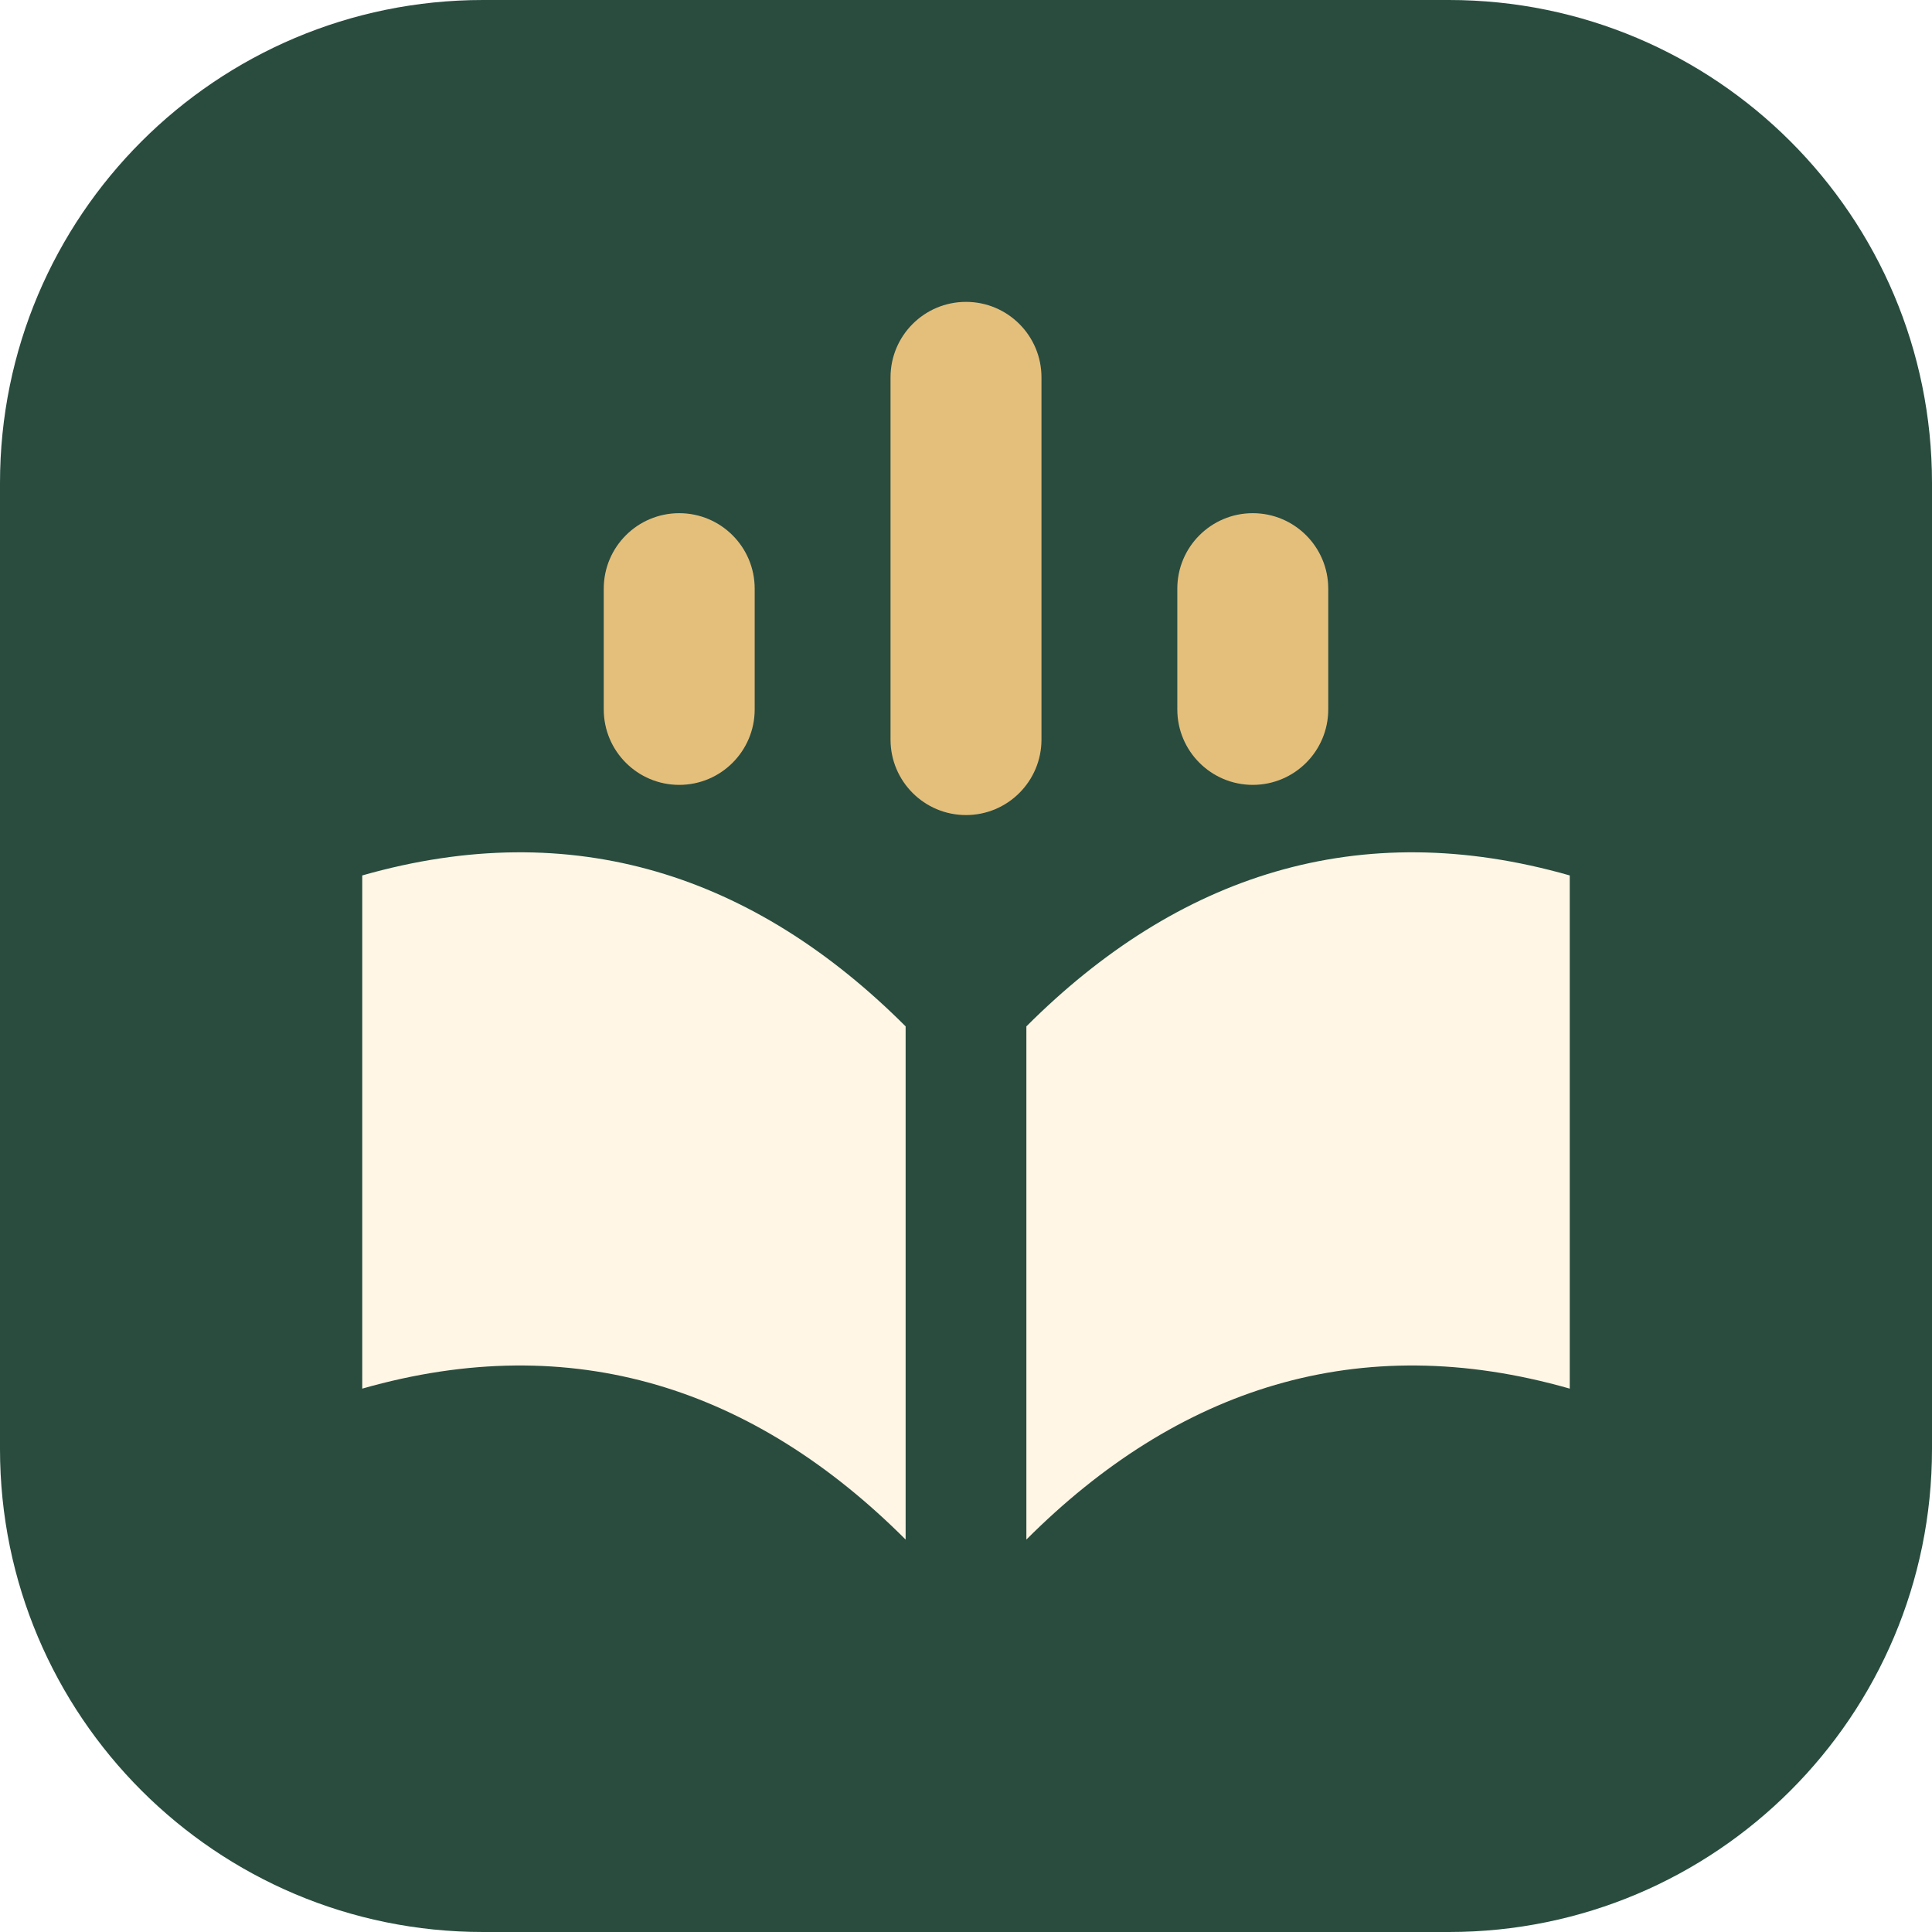
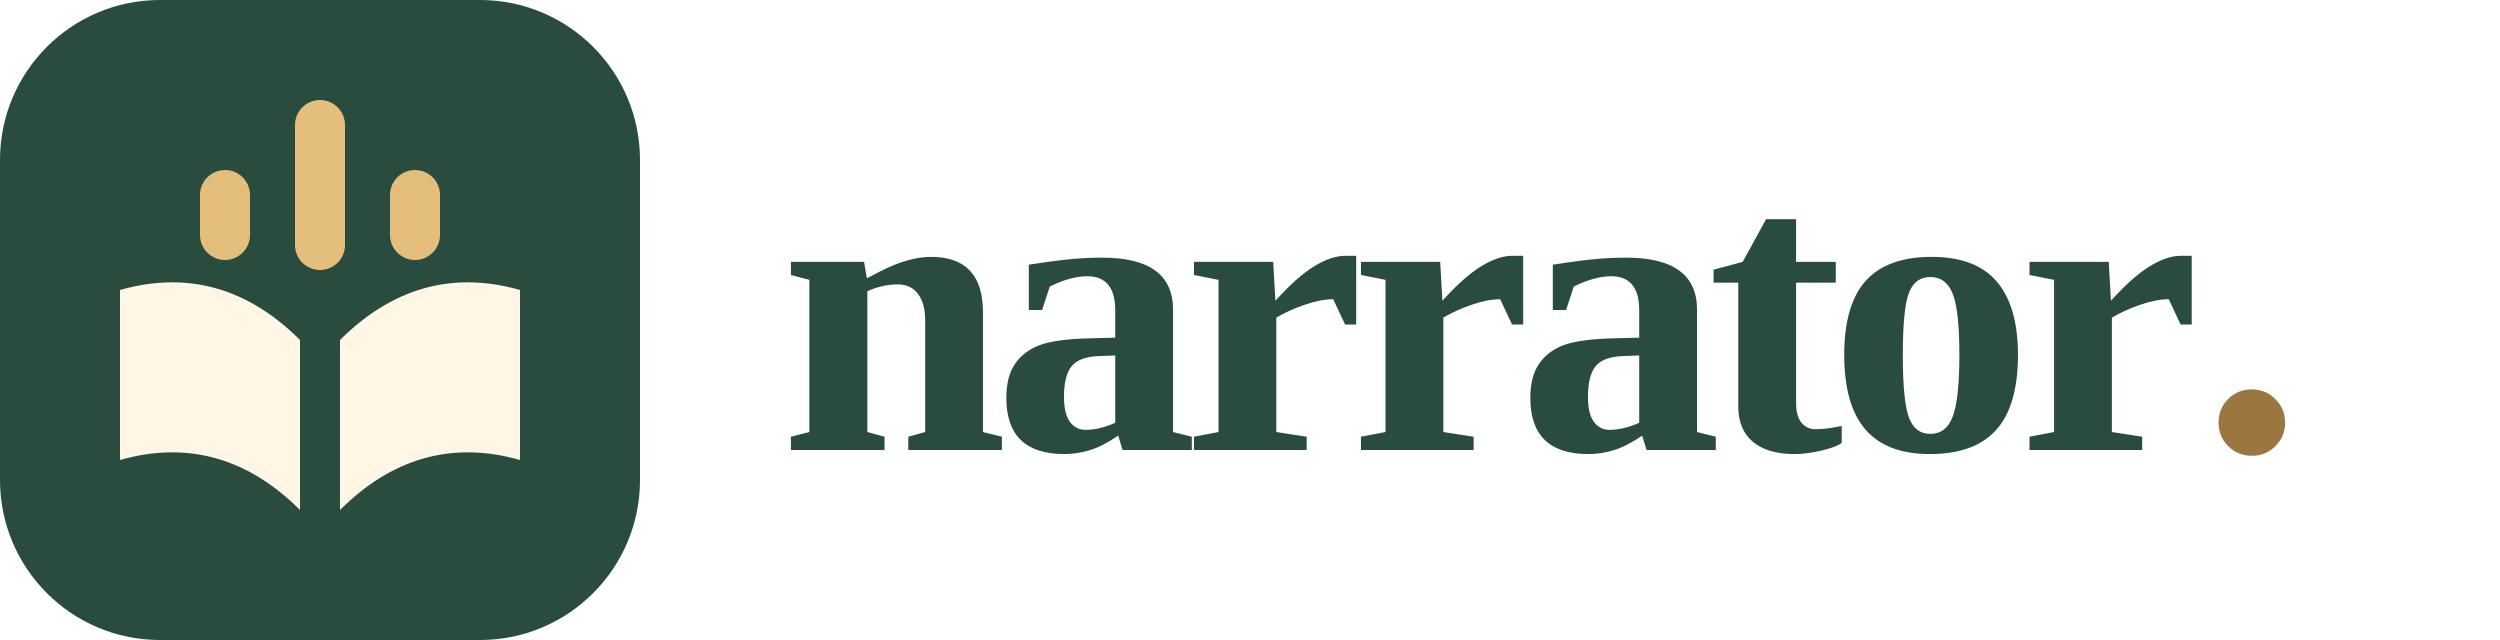
- <svg xmlns="http://www.w3.org/2000/svg" width="64" height="64" viewBox="0 0 64 64" fill="none">
+ <svg xmlns="http://www.w3.org/2000/svg" width="250" height="64" viewBox="0 0 250 64" fill="none">
  <rect width="64" height="64" rx="16" fill="#294C3F" />
  <path d="M12 29C19 27 25 29 30 34V51C25 46 19 44 12 46V29Z" fill="#FFF6E5" />
  <path d="M34 34C39 29 45 27 52 29V46C45 44 39 46 34 51V34Z" fill="#FFF6E5" />
  <rect x="20" y="17" width="5" height="9" rx="2.5" fill="#E4BF7C" />
  <rect x="29.5" y="10" width="5" height="17" rx="2.5" fill="#E4BF7C" />
  <rect x="39" y="17" width="5" height="9" rx="2.5" fill="#E4BF7C" />
+   <text x="78" y="45" fill="#294C3F" font-family="Georgia, Times New Roman, serif" font-size="41" font-weight="600" letter-spacing="-1.5">narrator<tspan fill="#9C7640">.</tspan>
+   </text>
</svg>
